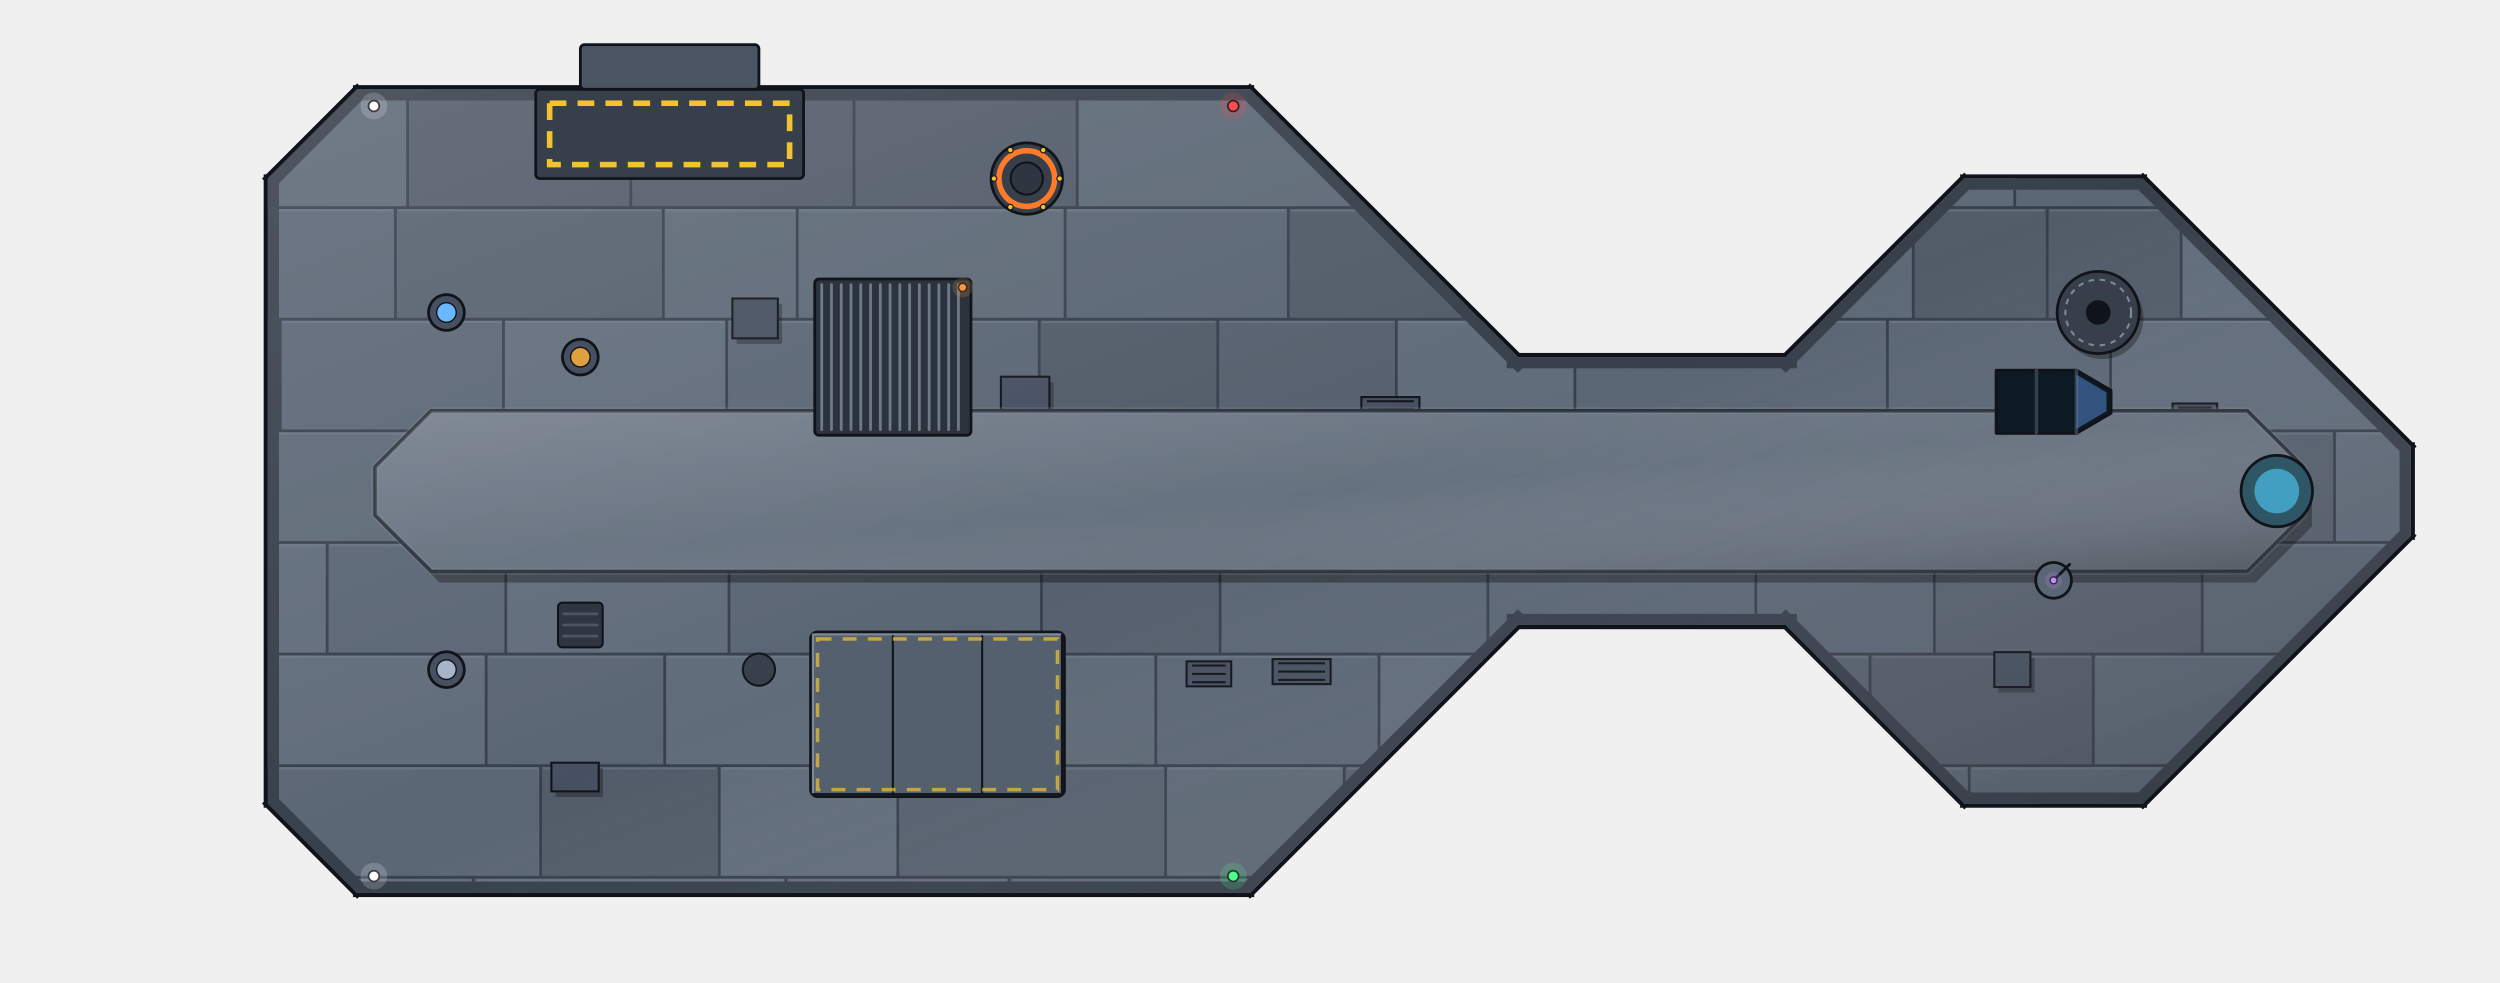
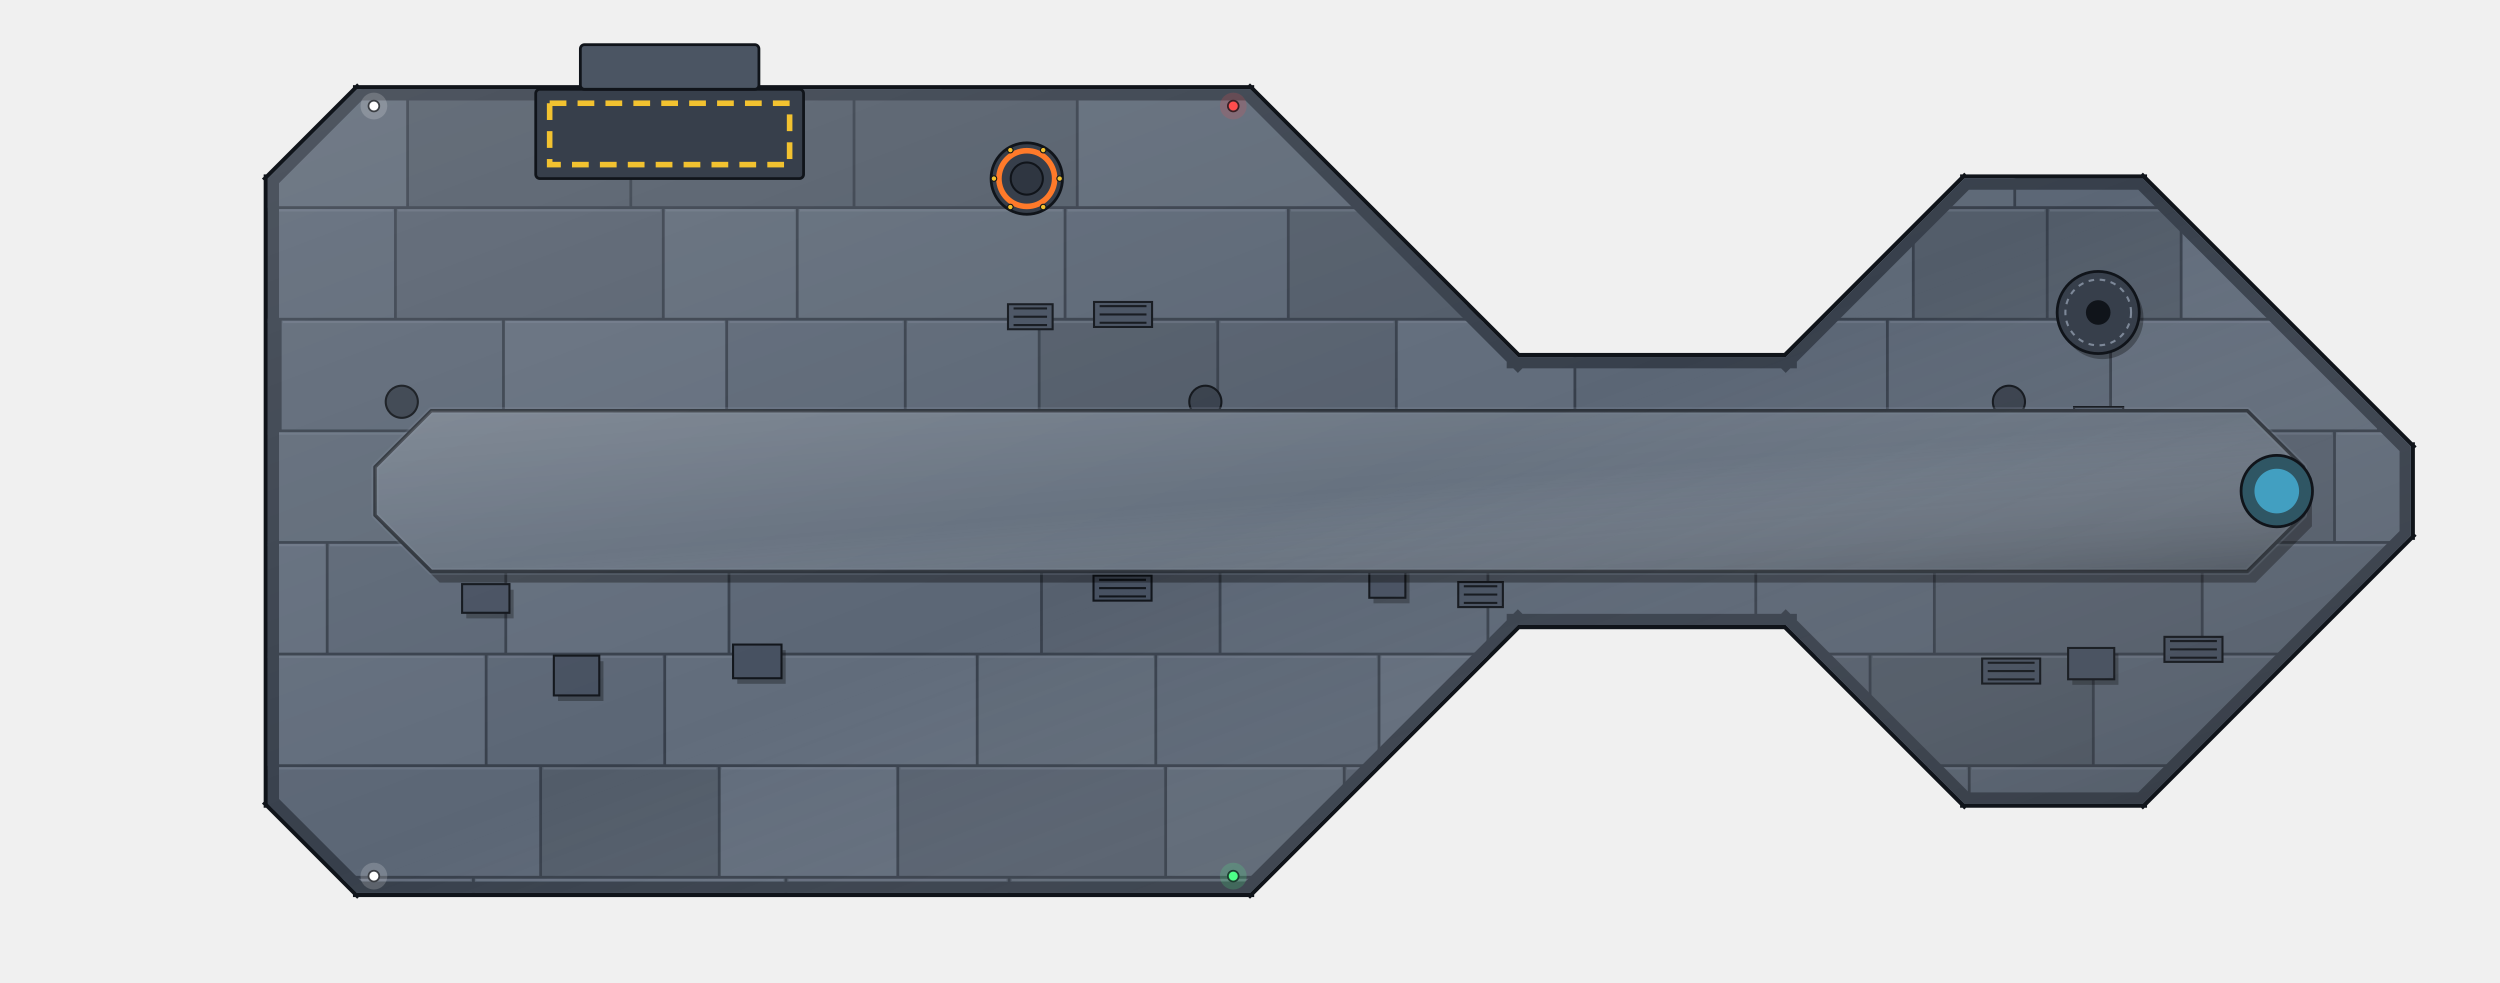
<svg xmlns="http://www.w3.org/2000/svg" width="1792" height="704" viewBox="-960 -352 1792 704">
  <defs>
    <clipPath id="surveyor_roof">
      <path d="M-704 -224L-768 -224L-704 -288ZM-768 -224h64v64h-64zM-768 -160h64v64h-64zM-768 -96h64v64h-64zM-768 -32h64v64h-64zM-768 32h64v64h-64zM-768 96h64v64h-64zM-768 160h64v64h-64zM-704 224L-704 288L-768 224ZM-704 -288h64v64h-64zM-704 -224h64v64h-64zM-704 -160h64v64h-64zM-704 -96h64v64h-64zM-704 -32h64v64h-64zM-704 32h64v64h-64zM-704 96h64v64h-64zM-704 160h64v64h-64zM-704 224h64v64h-64zM-640 -288h64v64h-64zM-640 -224h64v64h-64zM-640 -160h64v64h-64zM-640 -96h64v64h-64zM-640 -32h64v64h-64zM-640 32h64v64h-64zM-640 96h64v64h-64zM-640 160h64v64h-64zM-640 224h64v64h-64zM-576 -288h64v64h-64zM-576 -224h64v64h-64zM-576 -160h64v64h-64zM-576 -96h64v64h-64zM-576 -32h64v64h-64zM-576 32h64v64h-64zM-576 96h64v64h-64zM-576 160h64v64h-64zM-576 224h64v64h-64zM-512 -288h64v64h-64zM-512 -224h64v64h-64zM-512 -160h64v64h-64zM-512 -96h64v64h-64zM-512 -32h64v64h-64zM-512 32h64v64h-64zM-512 96h64v64h-64zM-512 160h64v64h-64zM-512 224h64v64h-64zM-448 -288h64v64h-64zM-448 -224h64v64h-64zM-448 -160h64v64h-64zM-448 -96h64v64h-64zM-448 -32h64v64h-64zM-448 32h64v64h-64zM-448 96h64v64h-64zM-448 160h64v64h-64zM-448 224h64v64h-64zM-384 -288h64v64h-64zM-384 -224h64v64h-64zM-384 -160h64v64h-64zM-384 -96h64v64h-64zM-384 -32h64v64h-64zM-384 32h64v64h-64zM-384 96h64v64h-64zM-384 160h64v64h-64zM-384 224h64v64h-64zM-320 -288h64v64h-64zM-320 -224h64v64h-64zM-320 -160h64v64h-64zM-320 -96h64v64h-64zM-320 -32h64v64h-64zM-320 32h64v64h-64zM-320 96h64v64h-64zM-320 160h64v64h-64zM-320 224h64v64h-64zM-256 -288h64v64h-64zM-256 -224h64v64h-64zM-256 -160h64v64h-64zM-256 -96h64v64h-64zM-256 -32h64v64h-64zM-256 32h64v64h-64zM-256 96h64v64h-64zM-256 160h64v64h-64zM-256 224h64v64h-64zM-192 -288h64v64h-64zM-192 -224h64v64h-64zM-192 -160h64v64h-64zM-192 -96h64v64h-64zM-192 -32h64v64h-64zM-192 32h64v64h-64zM-192 96h64v64h-64zM-192 160h64v64h-64zM-192 224h64v64h-64zM-128 -288h64v64h-64zM-128 -224h64v64h-64zM-128 -160h64v64h-64zM-128 -96h64v64h-64zM-128 -32h64v64h-64zM-128 32h64v64h-64zM-128 96h64v64h-64zM-128 160h64v64h-64zM-128 224h64v64h-64zM-64 -224L0 -224L-64 -288ZM-64 -224h64v64h-64zM-64 -160h64v64h-64zM-64 -96h64v64h-64zM-64 -32h64v64h-64zM-64 32h64v64h-64zM-64 96h64v64h-64zM-64 160h64v64h-64zM-64 224L0 224L-64 288ZM0 -160L64 -160L0 -224ZM0 -160h64v64h-64zM0 -96h64v64h-64zM0 -32h64v64h-64zM0 32h64v64h-64zM0 96h64v64h-64zM0 160L64 160L0 224ZM64 -96L128 -96L64 -160ZM64 -96h64v64h-64zM64 -32h64v64h-64zM64 32h64v64h-64zM64 96L128 96L64 160ZM128 -96h64v64h-64zM128 -32h64v64h-64zM128 32h64v64h-64zM192 -96h64v64h-64zM192 -32h64v64h-64zM192 32h64v64h-64zM256 -96h64v64h-64zM256 -32h64v64h-64zM256 32h64v64h-64zM384 -96L320 -96L384 -160ZM320 -96h64v64h-64zM320 -32h64v64h-64zM320 32h64v64h-64zM384 96L384 160L320 96ZM448 -160L384 -160L448 -224ZM384 -160h64v64h-64zM384 -96h64v64h-64zM384 -32h64v64h-64zM384 32h64v64h-64zM384 96h64v64h-64zM448 160L448 224L384 160ZM448 -224h64v64h-64zM448 -160h64v64h-64zM448 -96h64v64h-64zM448 -32h64v64h-64zM448 32h64v64h-64zM448 96h64v64h-64zM448 160h64v64h-64zM512 -224h64v64h-64zM512 -160h64v64h-64zM512 -96h64v64h-64zM512 -32h64v64h-64zM512 32h64v64h-64zM512 96h64v64h-64zM512 160h64v64h-64zM576 -160L640 -160L576 -224ZM576 -160h64v64h-64zM576 -96h64v64h-64zM576 -32h64v64h-64zM576 32h64v64h-64zM576 96h64v64h-64zM576 160L640 160L576 224ZM640 -96L704 -96L640 -160ZM640 -96h64v64h-64zM640 -32h64v64h-64zM640 32h64v64h-64zM640 96L704 96L640 160ZM704 -32L768 -32L704 -96ZM704 -32h64v64h-64zM704 32L768 32L704 96Z" />
    </clipPath>
    <linearGradient id="surveyor_sheen" x1="0" y1="0" x2="1" y2="1">
      <stop offset="0" stop-color="#ffffff" stop-opacity="0.12" />
      <stop offset="0.5" stop-color="#ffffff" stop-opacity="0" />
      <stop offset="1" stop-color="#000000" stop-opacity="0.22" />
    </linearGradient>
  </defs>
  <g id="base">
    <path d="M-640 -288L-576 -288M-384 -288L-320 -288M192 -96L256 -96M-320 288L-256 288M-768 -160L-768 -96M0 224L-64 288M320 -96L384 -160M192 96L256 96M-768 -32L-768 32M256 -96L320 -96M-704 288L-640 288M-192 -288L-128 -288M256 96L320 96M64 -160L0 -224M384 160L320 96M128 -96L64 -160M768 -32L768 32M384 -160L448 -224M512 224L576 224M-576 -288L-512 -288M-256 288L-192 288M128 -96L192 -96M-448 -288L-384 -288M-128 288L-64 288M-320 -288L-256 -288M0 -224L-64 -288M128 96L64 160M-768 96L-768 160M128 96L192 96M640 -160L576 -224M64 160L0 224M704 -96L640 -160M-704 288L-768 224M-512 288L-448 288M448 224L384 160M-704 -288L-640 -288M-640 288L-576 288M-384 288L-320 288M-768 -224L-768 -160M768 -32L704 -96M704 96L640 160M-768 -96L-768 -32M768 32L704 96M448 -224L512 -224M640 160L576 224M-256 -288L-192 -288M-192 288L-128 288M-768 32L-768 96M512 -224L576 -224M-128 -288L-64 -288M-768 160L-768 224M-576 288L-512 288M-768 -224L-704 -288M-512 -288L-448 -288M-448 288L-384 288M448 224L512 224" fill="none" stroke="#10141a" stroke-width="6" stroke-linecap="square" />
    <path d="M-704 -224L-768 -224L-704 -288ZM-768 -224h64v64h-64zM-768 -160h64v64h-64zM-768 -96h64v64h-64zM-768 -32h64v64h-64zM-768 32h64v64h-64zM-768 96h64v64h-64zM-768 160h64v64h-64zM-704 224L-704 288L-768 224ZM-704 -288h64v64h-64zM-704 -224h64v64h-64zM-704 -160h64v64h-64zM-704 -96h64v64h-64zM-704 -32h64v64h-64zM-704 32h64v64h-64zM-704 96h64v64h-64zM-704 160h64v64h-64zM-704 224h64v64h-64zM-640 -288h64v64h-64zM-640 -224h64v64h-64zM-640 -160h64v64h-64zM-640 -96h64v64h-64zM-640 -32h64v64h-64zM-640 32h64v64h-64zM-640 96h64v64h-64zM-640 160h64v64h-64zM-640 224h64v64h-64zM-576 -288h64v64h-64zM-576 -224h64v64h-64zM-576 -160h64v64h-64zM-576 -96h64v64h-64zM-576 -32h64v64h-64zM-576 32h64v64h-64zM-576 96h64v64h-64zM-576 160h64v64h-64zM-576 224h64v64h-64zM-512 -288h64v64h-64zM-512 -224h64v64h-64zM-512 -160h64v64h-64zM-512 -96h64v64h-64zM-512 -32h64v64h-64zM-512 32h64v64h-64zM-512 96h64v64h-64zM-512 160h64v64h-64zM-512 224h64v64h-64zM-448 -288h64v64h-64zM-448 -224h64v64h-64zM-448 -160h64v64h-64zM-448 -96h64v64h-64zM-448 -32h64v64h-64zM-448 32h64v64h-64zM-448 96h64v64h-64zM-448 160h64v64h-64zM-448 224h64v64h-64zM-384 -288h64v64h-64zM-384 -224h64v64h-64zM-384 -160h64v64h-64zM-384 -96h64v64h-64zM-384 -32h64v64h-64zM-384 32h64v64h-64zM-384 96h64v64h-64zM-384 160h64v64h-64zM-384 224h64v64h-64zM-320 -288h64v64h-64zM-320 -224h64v64h-64zM-320 -160h64v64h-64zM-320 -96h64v64h-64zM-320 -32h64v64h-64zM-320 32h64v64h-64zM-320 96h64v64h-64zM-320 160h64v64h-64zM-320 224h64v64h-64zM-256 -288h64v64h-64zM-256 -224h64v64h-64zM-256 -160h64v64h-64zM-256 -96h64v64h-64zM-256 -32h64v64h-64zM-256 32h64v64h-64zM-256 96h64v64h-64zM-256 160h64v64h-64zM-256 224h64v64h-64zM-192 -288h64v64h-64zM-192 -224h64v64h-64zM-192 -160h64v64h-64zM-192 -96h64v64h-64zM-192 -32h64v64h-64zM-192 32h64v64h-64zM-192 96h64v64h-64zM-192 160h64v64h-64zM-192 224h64v64h-64zM-128 -288h64v64h-64zM-128 -224h64v64h-64zM-128 -160h64v64h-64zM-128 -96h64v64h-64zM-128 -32h64v64h-64zM-128 32h64v64h-64zM-128 96h64v64h-64zM-128 160h64v64h-64zM-128 224h64v64h-64zM-64 -224L0 -224L-64 -288ZM-64 -224h64v64h-64zM-64 -160h64v64h-64zM-64 -96h64v64h-64zM-64 -32h64v64h-64zM-64 32h64v64h-64zM-64 96h64v64h-64zM-64 160h64v64h-64zM-64 224L0 224L-64 288ZM0 -160L64 -160L0 -224ZM0 -160h64v64h-64zM0 -96h64v64h-64zM0 -32h64v64h-64zM0 32h64v64h-64zM0 96h64v64h-64zM0 160L64 160L0 224ZM64 -96L128 -96L64 -160ZM64 -96h64v64h-64zM64 -32h64v64h-64zM64 32h64v64h-64zM64 96L128 96L64 160ZM128 -96h64v64h-64zM128 -32h64v64h-64zM128 32h64v64h-64zM192 -96h64v64h-64zM192 -32h64v64h-64zM192 32h64v64h-64zM256 -96h64v64h-64zM256 -32h64v64h-64zM256 32h64v64h-64zM384 -96L320 -96L384 -160ZM320 -96h64v64h-64zM320 -32h64v64h-64zM320 32h64v64h-64zM384 96L384 160L320 96ZM448 -160L384 -160L448 -224ZM384 -160h64v64h-64zM384 -96h64v64h-64zM384 -32h64v64h-64zM384 32h64v64h-64zM384 96h64v64h-64zM448 160L448 224L384 160ZM448 -224h64v64h-64zM448 -160h64v64h-64zM448 -96h64v64h-64zM448 -32h64v64h-64zM448 32h64v64h-64zM448 96h64v64h-64zM448 160h64v64h-64zM512 -224h64v64h-64zM512 -160h64v64h-64zM512 -96h64v64h-64zM512 -32h64v64h-64zM512 32h64v64h-64zM512 96h64v64h-64zM512 160h64v64h-64zM576 -160L640 -160L576 -224ZM576 -160h64v64h-64zM576 -96h64v64h-64zM576 -32h64v64h-64zM576 32h64v64h-64zM576 96h64v64h-64zM576 160L640 160L576 224ZM640 -96L704 -96L640 -160ZM640 -96h64v64h-64zM640 -32h64v64h-64zM640 32h64v64h-64zM640 96L704 96L640 160ZM704 -32L768 -32L704 -96ZM704 -32h64v64h-64zM704 32L768 32L704 96Z" fill="#5b6675" />
    <g clip-path="url(#surveyor_roof)">
      <path d="M-891.99 -363.18h192v80h-192zM324.01 -363.18h128v80h-128zM644.01 -363.18h160v80h-160zM612.17 -283.18h192v80h-192zM-676.56 -203.18h192v80h-192zM-855.12 -123.18h96v80h-96zM-87.12 -123.18h128v80h-128zM-662.62 -43.18h160v80h-160zM-182.62 -43.18h224v80h-224zM617.38 -43.18h96v80h-96zM-213.46 36.82h128v80h-128zM426.54 36.82h192v80h-192zM156.47 116.82h224v80h-224zM-316.46 196.82h192v80h-192zM3.54 196.82h128v80h-128zM131.54 196.82h128v80h-128zM-780.66 276.82h160v80h-160zM-396.66 276.82h160v80h-160z" fill="#56606e" />
      <path d="M-411.99 -363.18h128v80h-128zM603.44 -203.18h224v80h-224zM-599.12 -123.18h160v80h-160zM40.88 -123.18h128v80h-128zM552.88 -123.18h192v80h-192zM329.38 -43.18h160v80h-160zM713.38 -43.18h192v80h-192zM-853.46 36.82h128v80h-128zM-597.46 36.82h160v80h-160zM-835.53 116.82h224v80h-224zM-483.53 116.82h224v80h-224zM28.47 116.82h128v80h-128zM-444.46 196.82h128v80h-128zM-44.66 276.82h128v80h-128z" fill="#616c7b" />
      <path d="M-667.83 -283.18h160v80h-160zM-507.83 -283.18h160v80h-160zM-347.83 -283.18h160v80h-160zM36.17 -283.18h128v80h-128zM-36.56 -203.18h128v80h-128zM411.44 -203.18h96v80h-96zM507.44 -203.18h96v80h-96zM-215.12 -123.18h128v80h-128zM744.88 -123.18h160v80h-160zM41.38 -43.18h96v80h-96zM380.47 116.82h160v80h-160zM-572.46 196.82h128v80h-128zM-236.66 276.82h192v80h-192zM307.34 276.82h128v80h-128zM435.34 276.82h128v80h-128zM563.34 276.82h128v80h-128zM691.34 276.82h128v80h-128z" fill="#525c69" />
      <path d="M-571.99 -363.18h160v80h-160zM-123.99 -363.18h128v80h-128zM100.01 -363.18h224v80h-224zM452.01 -363.18h192v80h-192zM-859.83 -283.18h192v80h-192zM-187.83 -283.18h224v80h-224zM356.17 -283.18h128v80h-128zM-484.56 -203.18h96v80h-96zM-388.56 -203.18h192v80h-192zM219.44 -203.18h192v80h-192zM-822.62 -43.18h160v80h-160zM137.38 -43.18h192v80h-192zM-259.53 116.82h128v80h-128zM-124.46 196.82h128v80h-128zM643.54 196.82h192v80h-192zM-876.66 276.82h96v80h-96z" fill="#5e6977" />
      <path d="M-891.99 -363.18v80M-699.99 -363.18v80M-571.99 -363.18v80M-411.99 -363.18v80M-283.99 -363.18v80M-123.99 -363.18v80M4.01 -363.18v80M100.01 -363.18v80M324.01 -363.18v80M452.01 -363.18v80M644.01 -363.18v80M-896 -363.18H832M-859.83 -283.18v80M-667.83 -283.18v80M-507.83 -283.18v80M-347.83 -283.18v80M-187.83 -283.18v80M36.17 -283.18v80M164.17 -283.18v80M356.17 -283.18v80M484.17 -283.18v80M612.17 -283.18v80M-896 -283.18H832M-868.56 -203.18v80M-676.56 -203.18v80M-484.56 -203.18v80M-388.56 -203.18v80M-196.56 -203.18v80M-36.56 -203.18v80M91.44 -203.18v80M219.44 -203.18v80M411.44 -203.18v80M507.44 -203.18v80M603.44 -203.18v80M-896 -203.18H832M-855.12 -123.18v80M-759.12 -123.18v80M-599.12 -123.18v80M-439.12 -123.18v80M-311.12 -123.18v80M-215.12 -123.18v80M-87.12 -123.18v80M40.88 -123.18v80M168.88 -123.18v80M392.88 -123.18v80M552.88 -123.18v80M744.88 -123.18v80M-896 -123.18H832M-822.62 -43.18v80M-662.62 -43.18v80M-502.62 -43.18v80M-342.62 -43.18v80M-182.62 -43.18v80M41.38 -43.18v80M137.38 -43.18v80M329.38 -43.18v80M489.38 -43.18v80M617.38 -43.18v80M713.38 -43.18v80M-896 -43.18H832M-853.46 36.82v80M-725.46 36.82v80M-597.46 36.82v80M-437.46 36.82v80M-213.46 36.82v80M-85.46 36.82v80M106.54 36.82v80M298.54 36.82v80M426.54 36.82v80M618.54 36.82v80M-896 36.82H832M-835.53 116.82v80M-611.53 116.82v80M-483.53 116.82v80M-259.53 116.82v80M-131.53 116.82v80M28.47 116.82v80M156.47 116.82v80M380.47 116.82v80M540.47 116.82v80M764.47 116.82v80M-896 116.82H832M-860.46 196.82v80M-764.46 196.82v80M-572.46 196.82v80M-444.46 196.82v80M-316.46 196.82v80M-124.46 196.82v80M3.54 196.82v80M131.54 196.82v80M259.54 196.82v80M451.54 196.82v80M643.54 196.82v80M-896 196.82H832M-876.66 276.82v80M-780.66 276.82v80M-620.66 276.82v80M-396.66 276.82v80M-236.66 276.82v80M-44.66 276.82v80M83.34 276.82v80M307.34 276.82v80M435.34 276.82v80M563.34 276.82v80M691.34 276.82v80M-896 276.82H832" fill="none" stroke="#373f4b" stroke-width="2" />
      <path d="M-889.99 -361.18h188M-697.99 -361.18h124M-569.99 -361.18h156M-409.99 -361.18h124M-281.99 -361.18h156M-121.99 -361.18h124M6.01 -361.18h92M102.01 -361.18h220M326.01 -361.18h124M454.01 -361.18h188M646.01 -361.18h156M-857.83 -281.18h188M-665.83 -281.18h156M-505.83 -281.18h156M-345.83 -281.18h156M-185.83 -281.18h220M38.17 -281.18h124M166.17 -281.18h188M358.17 -281.18h124M486.17 -281.18h124M614.17 -281.18h188M-866.56 -201.18h188M-674.56 -201.18h188M-482.56 -201.18h92M-386.56 -201.18h188M-194.56 -201.18h156M-34.56 -201.18h124M93.44 -201.18h124M221.44 -201.18h188M413.44 -201.18h92M509.44 -201.18h92M605.44 -201.18h220M-853.12 -121.18h92M-757.12 -121.18h156M-597.12 -121.18h156M-437.12 -121.18h124M-309.12 -121.18h92M-213.12 -121.18h124M-85.12 -121.18h124M42.88 -121.18h124M170.88 -121.18h220M394.88 -121.18h156M554.88 -121.18h188M746.88 -121.18h156M-820.62 -41.18h156M-660.62 -41.18h156M-500.62 -41.18h156M-340.62 -41.18h156M-180.62 -41.18h220M43.38 -41.18h92M139.38 -41.18h188M331.38 -41.18h156M491.38 -41.18h124M619.38 -41.18h92M715.38 -41.18h188M-851.46 38.82h124M-723.46 38.82h124M-595.46 38.82h156M-435.46 38.82h220M-211.46 38.82h124M-83.46 38.82h188M108.54 38.82h188M300.54 38.82h124M428.54 38.82h188M620.54 38.82h188M-833.53 118.82h220M-609.53 118.82h124M-481.53 118.82h220M-257.53 118.82h124M-129.53 118.82h156M30.47 118.82h124M158.47 118.82h220M382.47 118.82h156M542.47 118.82h220M766.47 118.82h220M-858.46 198.82h92M-762.46 198.82h188M-570.46 198.82h124M-442.46 198.82h124M-314.46 198.82h188M-122.46 198.82h124M5.54 198.82h124M133.54 198.82h124M261.54 198.82h188M453.54 198.82h188M645.54 198.82h188M-874.66 278.82h92M-778.66 278.82h156M-618.66 278.82h220M-394.66 278.82h156M-234.66 278.82h188M-42.66 278.82h124M85.34 278.82h220M309.34 278.82h124M437.34 278.82h124M565.34 278.82h124M693.34 278.82h124" fill="none" stroke="#7d8898" stroke-width="1.5" opacity="0.35" />
      <path d="M-640 -288L-576 -288M-384 -288L-320 -288M192 -96L256 -96M-320 288L-256 288M-768 -160L-768 -96M0 224L-64 288M320 -96L384 -160M192 96L256 96M-768 -32L-768 32M256 -96L320 -96M-704 288L-640 288M-192 -288L-128 -288M256 96L320 96M64 -160L0 -224M384 160L320 96M128 -96L64 -160M768 -32L768 32M384 -160L448 -224M512 224L576 224M-576 -288L-512 -288M-256 288L-192 288M128 -96L192 -96M-448 -288L-384 -288M-128 288L-64 288M-320 -288L-256 -288M0 -224L-64 -288M128 96L64 160M-768 96L-768 160M128 96L192 96M640 -160L576 -224M64 160L0 224M704 -96L640 -160M-704 288L-768 224M-512 288L-448 288M448 224L384 160M-704 -288L-640 -288M-640 288L-576 288M-384 288L-320 288M-768 -224L-768 -160M768 -32L704 -96M704 96L640 160M-768 -96L-768 -32M768 32L704 96M448 -224L512 -224M640 160L576 224M-256 -288L-192 -288M-192 288L-128 288M-768 32L-768 96M512 -224L576 -224M-128 -288L-64 -288M-768 160L-768 224M-576 288L-512 288M-768 -224L-704 -288M-512 -288L-448 -288M-448 288L-384 288M448 224L512 224" fill="none" stroke="#373f4b" stroke-width="16" stroke-linecap="square" />
-       <path d="M-561.77 198.71h33.94v20.55h-33.94zM-432.01 -134.04h32.57v28.53h-32.57zM-239.54 -77.97h34.72v24.13h-34.72zM472.52 119.44h25.85v25.03h-25.85z" fill="#000000" opacity="0.3" />
-       <path d="M-564.77 194.71h33.94v20.55h-33.94zM-435.01 -138.04h32.57v28.53h-32.57zM-242.54 -81.97h34.72v24.13h-34.72zM-109.47 122.08h32v17.92h-32zM-47.8 120.44h41.6v17.92h-41.6zM15.83 -67.39h41.6v17.92h-41.6zM469.52 115.44h25.85v25.03h-25.85zM597.26 -62.77h32v17.92h-32z" fill="#465060" stroke="#10141a" stroke-width="1.5" />
-       <path d="M-105.47 125.08h24M-105.47 131.04h24M-105.47 137h24M-43.8 123.44h33.6M-43.8 129.4h33.6M-43.8 135.36h33.6M19.83 -64.39h33.6M19.83 -58.43h33.6M19.83 -52.47h33.6M601.26 -59.77h24M601.26 -53.81h24M601.26 -47.85h24" fill="none" stroke="#10141a" stroke-width="1.5" />
-       <path d="M-683.52 0a11.52 11.52 0 1 0 23.04 0a11.52 11.52 0 1 0 -23.04 0zM-427.52 128a11.52 11.52 0 1 0 23.04 0a11.52 11.52 0 1 0 -23.04 0zM84.48 0a11.52 11.52 0 1 0 23.04 0a11.52 11.52 0 1 0 -23.04 0z" fill="#373f4b" stroke="#10141a" stroke-width="1.5" />
+       <path d="M-625.77 70.71h33.94v20.55h-33.94zM-560.01 121.96h32.57v28.53h-32.57zM-431.54 114.03h34.72v24.13h-34.72zM24.52 55.44h25.85v25.03h-25.85zM529.7 -56.25h35.21v21.78h-35.21zM525.42 116.46h33.07v22.43h-33.07z" fill="#000000" opacity="0.3" />
+       <path d="M-628.77 66.71h33.94v20.55h-33.94zM-563.01 117.96h32.57v28.53h-32.57zM-434.54 110.03h34.72v24.13h-34.72zM-237.47 -133.92h32v17.92h-32zM-175.8 -135.56h41.6v17.92h-41.6zM-176.17 60.61h41.6v17.92h-41.6zM21.52 51.44h25.85v25.03h-25.85zM85.26 65.23h32v17.92h-32zM460.8 120.06h41.6v17.92h-41.6zM526.7 -60.25h35.21v21.78h-35.21zM522.42 112.46h33.07v22.43h-33.07zM591.47 104.51h41.6v17.92h-41.6z" fill="#465060" stroke="#10141a" stroke-width="1.5" />
+       <path d="M-233.47 -130.92h24M-233.47 -124.96h24M-233.47 -119h24M-171.8 -132.56h33.6M-171.8 -126.6h33.6M-171.8 -120.64h33.6M-172.17 63.61h33.6M-172.17 69.57h33.6M-172.17 75.53h33.6M89.26 68.23h24M89.26 74.19h24M89.26 80.15h24M464.8 123.06h33.6M464.8 129.02h33.6M464.8 134.98h33.6M595.47 107.51h33.6M595.47 113.47h33.6M595.47 119.43h33.6" fill="none" stroke="#10141a" stroke-width="1.5" />
+       <path d="M-683.52 -64a11.52 11.52 0 1 0 23.04 0a11.52 11.52 0 1 0 -23.04 0zM-491.52 0a11.52 11.52 0 1 0 23.04 0a11.52 11.52 0 1 0 -23.04 0zM-107.52 -64a11.52 11.52 0 1 0 23.04 0a11.52 11.52 0 1 0 -23.04 0zM468.48 -64a11.52 11.52 0 1 0 23.04 0a11.52 11.52 0 1 0 -23.04 0z" fill="#373f4b" stroke="#10141a" stroke-width="1.5" />
      <polygon points="-685.2,-9.28 -644.88,-49.6 656.88,-49.6 697.2,-9.28 697.2,25.28 656.88,65.6 -644.88,65.6 -685.2,25.28" fill="#000000" opacity="0.35" />
      <polygon points="-691.2,-17.28 -650.88,-57.6 650.88,-57.6 691.2,-17.28 691.2,17.28 650.88,57.6 -650.88,57.6 -691.2,17.28" fill="#66717f" stroke="#10141a" stroke-width="2.5" stroke-linejoin="round" />
      <polygon points="-691.2,-17.28 -650.88,-57.6 650.88,-57.6 691.2,-17.28 691.2,17.28 650.88,57.6 -650.88,57.6 -691.2,17.28" fill="none" stroke="#7d8898" stroke-width="5" stroke-linejoin="round" opacity="0.25" />
      <polygon points="-691.2,-17.28 -650.88,-57.6 650.88,-57.6 691.2,-17.28 691.2,17.28 650.88,57.6 -650.88,57.6 -691.2,17.28" fill="url(#surveyor_sheen)" />
      <rect x="-768" y="-288" width="1536" height="576" fill="url(#surveyor_sheen)" />
    </g>
    <circle cx="-224" cy="-224" r="25.6" fill="#373f4b" stroke="#10141a" stroke-width="2" />
    <circle cx="-224" cy="-224" r="19.97" fill="none" stroke="#ff7a2a" stroke-width="4" />
    <circle cx="-224" cy="-224" r="11.52" fill="#2f3641" stroke="#10141a" stroke-width="1.5" />
    <circle cx="-200.45" cy="-224" r="2" fill="#f2c230" stroke="#10141a" stroke-width="0.8" />
    <circle cx="-212.22" cy="-203.6" r="2" fill="#f2c230" stroke="#10141a" stroke-width="0.8" />
    <circle cx="-235.78" cy="-203.6" r="2" fill="#f2c230" stroke="#10141a" stroke-width="0.8" />
    <circle cx="-247.55" cy="-224" r="2" fill="#f2c230" stroke="#10141a" stroke-width="0.8" />
    <circle cx="-235.78" cy="-244.4" r="2" fill="#f2c230" stroke="#10141a" stroke-width="0.8" />
    <circle cx="-212.22" cy="-244.4" r="2" fill="#f2c230" stroke="#10141a" stroke-width="0.8" />
-     <rect x="-376" y="-152" width="112" height="112" rx="3" fill="#2c333d" stroke="#10141a" stroke-width="2" />
-     <line x1="-371" y1="-148" x2="-371" y2="-44" stroke="#6d7a8a" stroke-width="2" stroke-linecap="round" />
-     <line x1="-364" y1="-148" x2="-364" y2="-44" stroke="#6d7a8a" stroke-width="2" stroke-linecap="round" />
-     <line x1="-357" y1="-148" x2="-357" y2="-44" stroke="#6d7a8a" stroke-width="2" stroke-linecap="round" />
-     <line x1="-350" y1="-148" x2="-350" y2="-44" stroke="#6d7a8a" stroke-width="2" stroke-linecap="round" />
-     <line x1="-343" y1="-148" x2="-343" y2="-44" stroke="#6d7a8a" stroke-width="2" stroke-linecap="round" />
-     <line x1="-336" y1="-148" x2="-336" y2="-44" stroke="#6d7a8a" stroke-width="2" stroke-linecap="round" />
-     <line x1="-329" y1="-148" x2="-329" y2="-44" stroke="#6d7a8a" stroke-width="2" stroke-linecap="round" />
-     <line x1="-322" y1="-148" x2="-322" y2="-44" stroke="#6d7a8a" stroke-width="2" stroke-linecap="round" />
-     <line x1="-315" y1="-148" x2="-315" y2="-44" stroke="#6d7a8a" stroke-width="2" stroke-linecap="round" />
-     <line x1="-308" y1="-148" x2="-308" y2="-44" stroke="#6d7a8a" stroke-width="2" stroke-linecap="round" />
-     <line x1="-301" y1="-148" x2="-301" y2="-44" stroke="#6d7a8a" stroke-width="2" stroke-linecap="round" />
-     <line x1="-294" y1="-148" x2="-294" y2="-44" stroke="#6d7a8a" stroke-width="2" stroke-linecap="round" />
-     <line x1="-287" y1="-148" x2="-287" y2="-44" stroke="#6d7a8a" stroke-width="2" stroke-linecap="round" />
-     <line x1="-280" y1="-148" x2="-280" y2="-44" stroke="#6d7a8a" stroke-width="2" stroke-linecap="round" />
-     <line x1="-273" y1="-148" x2="-273" y2="-44" stroke="#6d7a8a" stroke-width="2" stroke-linecap="round" />
-     <circle cx="-270" cy="-146" r="3" fill="#1b2028" stroke="#10141a" stroke-width="1" />
    <circle cx="672" cy="0" r="25.6" fill="#2f5664" stroke="#10141a" stroke-width="2" />
    <circle cx="547" cy="-124" r="29.44" fill="#000000" opacity="0.3" />
    <circle cx="544" cy="-128" r="29.44" fill="#373f4b" stroke="#10141a" stroke-width="2" />
    <circle cx="544" cy="-128" r="23.55" fill="none" stroke="#7d8898" stroke-width="1.5" stroke-dasharray="4 4" />
    <circle cx="544" cy="-128" r="8.83" fill="#10141a" />
-     <rect x="-560" y="80" width="32" height="32" rx="3" fill="#2f3641" stroke="#10141a" stroke-width="1.5" />
-     <line x1="-556" y1="88" x2="-532" y2="88" stroke="#4b5563" stroke-width="2" stroke-linecap="round" />
-     <line x1="-556" y1="96" x2="-532" y2="96" stroke="#4b5563" stroke-width="2" stroke-linecap="round" />
-     <line x1="-556" y1="104" x2="-532" y2="104" stroke="#4b5563" stroke-width="2" stroke-linecap="round" />
-     <polygon points="471.04,-86.4 528.38,-86.4 552.96,-72.06 552.96,-55.94 528.38,-41.6 471.04,-41.6" fill="#0c1a26" stroke="#10141a" stroke-width="2.5" stroke-linejoin="round" />
-     <line x1="528.38" y1="-86.4" x2="528.38" y2="-41.6" stroke="#373f4b" stroke-width="2.5" stroke-linecap="round" />
-     <line x1="499.71" y1="-86.4" x2="499.71" y2="-41.6" stroke="#373f4b" stroke-width="2.5" stroke-linecap="round" />
-     <circle cx="512" cy="64" r="12.8" fill="#5b6675" stroke="#10141a" stroke-width="2" />
-     <line x1="512" y1="64" x2="523.52" y2="52.48" stroke="#10141a" stroke-width="2" stroke-linecap="round" />
-     <circle cx="512" cy="64" r="2.5" fill="#1b2028" stroke="#10141a" stroke-width="1" />
-     <rect x="-379" y="101" width="182" height="118" rx="5" fill="#55606e" stroke="#10141a" stroke-width="2" />
-     <path d="M-377.25,217.25 L-377.25,102.75 L-198.75,102.75" fill="none" stroke="#7d8898" stroke-width="1.5" stroke-linejoin="round" stroke-linecap="round" />
-     <path d="M-198.75,102.75 L-198.75,217.25 L-377.25,217.25" fill="none" stroke="#10141a" stroke-width="1.5" stroke-linejoin="round" stroke-linecap="round" />
-     <line x1="-320" y1="104" x2="-320" y2="216" stroke="#10141a" stroke-width="1.5" stroke-linecap="round" />
-     <line x1="-256" y1="104" x2="-256" y2="216" stroke="#10141a" stroke-width="1.5" stroke-linecap="round" />
-     <rect x="-374" y="106" width="172" height="108" fill="none" stroke="#f2c230" stroke-width="2.5" stroke-dasharray="10 8" opacity="0.7" />
    <rect x="-576" y="-288" width="192" height="64" rx="3" fill="#373f4b" stroke="#10141a" stroke-width="2" />
    <rect x="-566" y="-278" width="172" height="44" fill="none" stroke="#f2c230" stroke-width="4" stroke-dasharray="12 8" />
    <rect x="-544" y="-320" width="128" height="32" rx="3" fill="#4b5563" stroke="#10141a" stroke-width="2" />
-     <circle cx="-544" cy="-96" r="12.8" fill="#465060" stroke="#10141a" stroke-width="2" />
-     <circle cx="-544" cy="-96" r="7.04" fill="#e0a040" stroke="#10141a" stroke-width="1" />
-     <circle cx="-640" cy="-128" r="12.8" fill="#465060" stroke="#10141a" stroke-width="2" />
-     <circle cx="-640" cy="-128" r="7.04" fill="#6ab8ff" stroke="#10141a" stroke-width="1" />
-     <circle cx="-640" cy="128" r="12.8" fill="#465060" stroke="#10141a" stroke-width="2" />
-     <circle cx="-640" cy="128" r="7.04" fill="#a8b4c8" stroke="#10141a" stroke-width="1" />
    <circle cx="-76" cy="-276" r="4" fill="#1b2028" stroke="#10141a" stroke-width="1" />
    <circle cx="-692" cy="-276" r="4" fill="#1b2028" stroke="#10141a" stroke-width="1" />
    <circle cx="-76" cy="276" r="4" fill="#1b2028" stroke="#10141a" stroke-width="1" />
    <circle cx="-692" cy="276" r="4" fill="#1b2028" stroke="#10141a" stroke-width="1" />
  </g>
  <g id="emissive">
-     <g data-light="glow">
-       <circle cx="-270" cy="-146" r="7.2" fill="#ff9a3c" opacity="0.18" />
-       <circle cx="-270" cy="-146" r="2.4" fill="#ff9a3c" />
-     </g>
    <circle cx="672" cy="0" r="16" fill="#4fd1ff" opacity="0.6" />
-     <polygon points="528.38,-83.4 549.96,-70.72 549.96,-57.28 528.38,-44.6" fill="#6aa8ff" opacity="0.4" />
-     <g data-light="glow">
-       <circle cx="512" cy="64" r="6" fill="#c58cff" opacity="0.18" />
-       <circle cx="512" cy="64" r="2" fill="#c58cff" />
-     </g>
    <g data-light="glow">
      <circle cx="-76" cy="-276" r="9.6" fill="#ff4d4d" opacity="0.18" />
      <circle cx="-76" cy="-276" r="3.2" fill="#ff4d4d" />
    </g>
    <g data-light="glow">
      <circle cx="-692" cy="-276" r="9.6" fill="#ffffff" opacity="0.18" />
      <circle cx="-692" cy="-276" r="3.2" fill="#ffffff" />
    </g>
    <g data-light="glow">
      <circle cx="-76" cy="276" r="9.6" fill="#4dff88" opacity="0.18" />
      <circle cx="-76" cy="276" r="3.2" fill="#4dff88" />
    </g>
    <g data-light="glow">
      <circle cx="-692" cy="276" r="9.6" fill="#ffffff" opacity="0.18" />
      <circle cx="-692" cy="276" r="3.2" fill="#ffffff" />
    </g>
  </g>
</svg>
